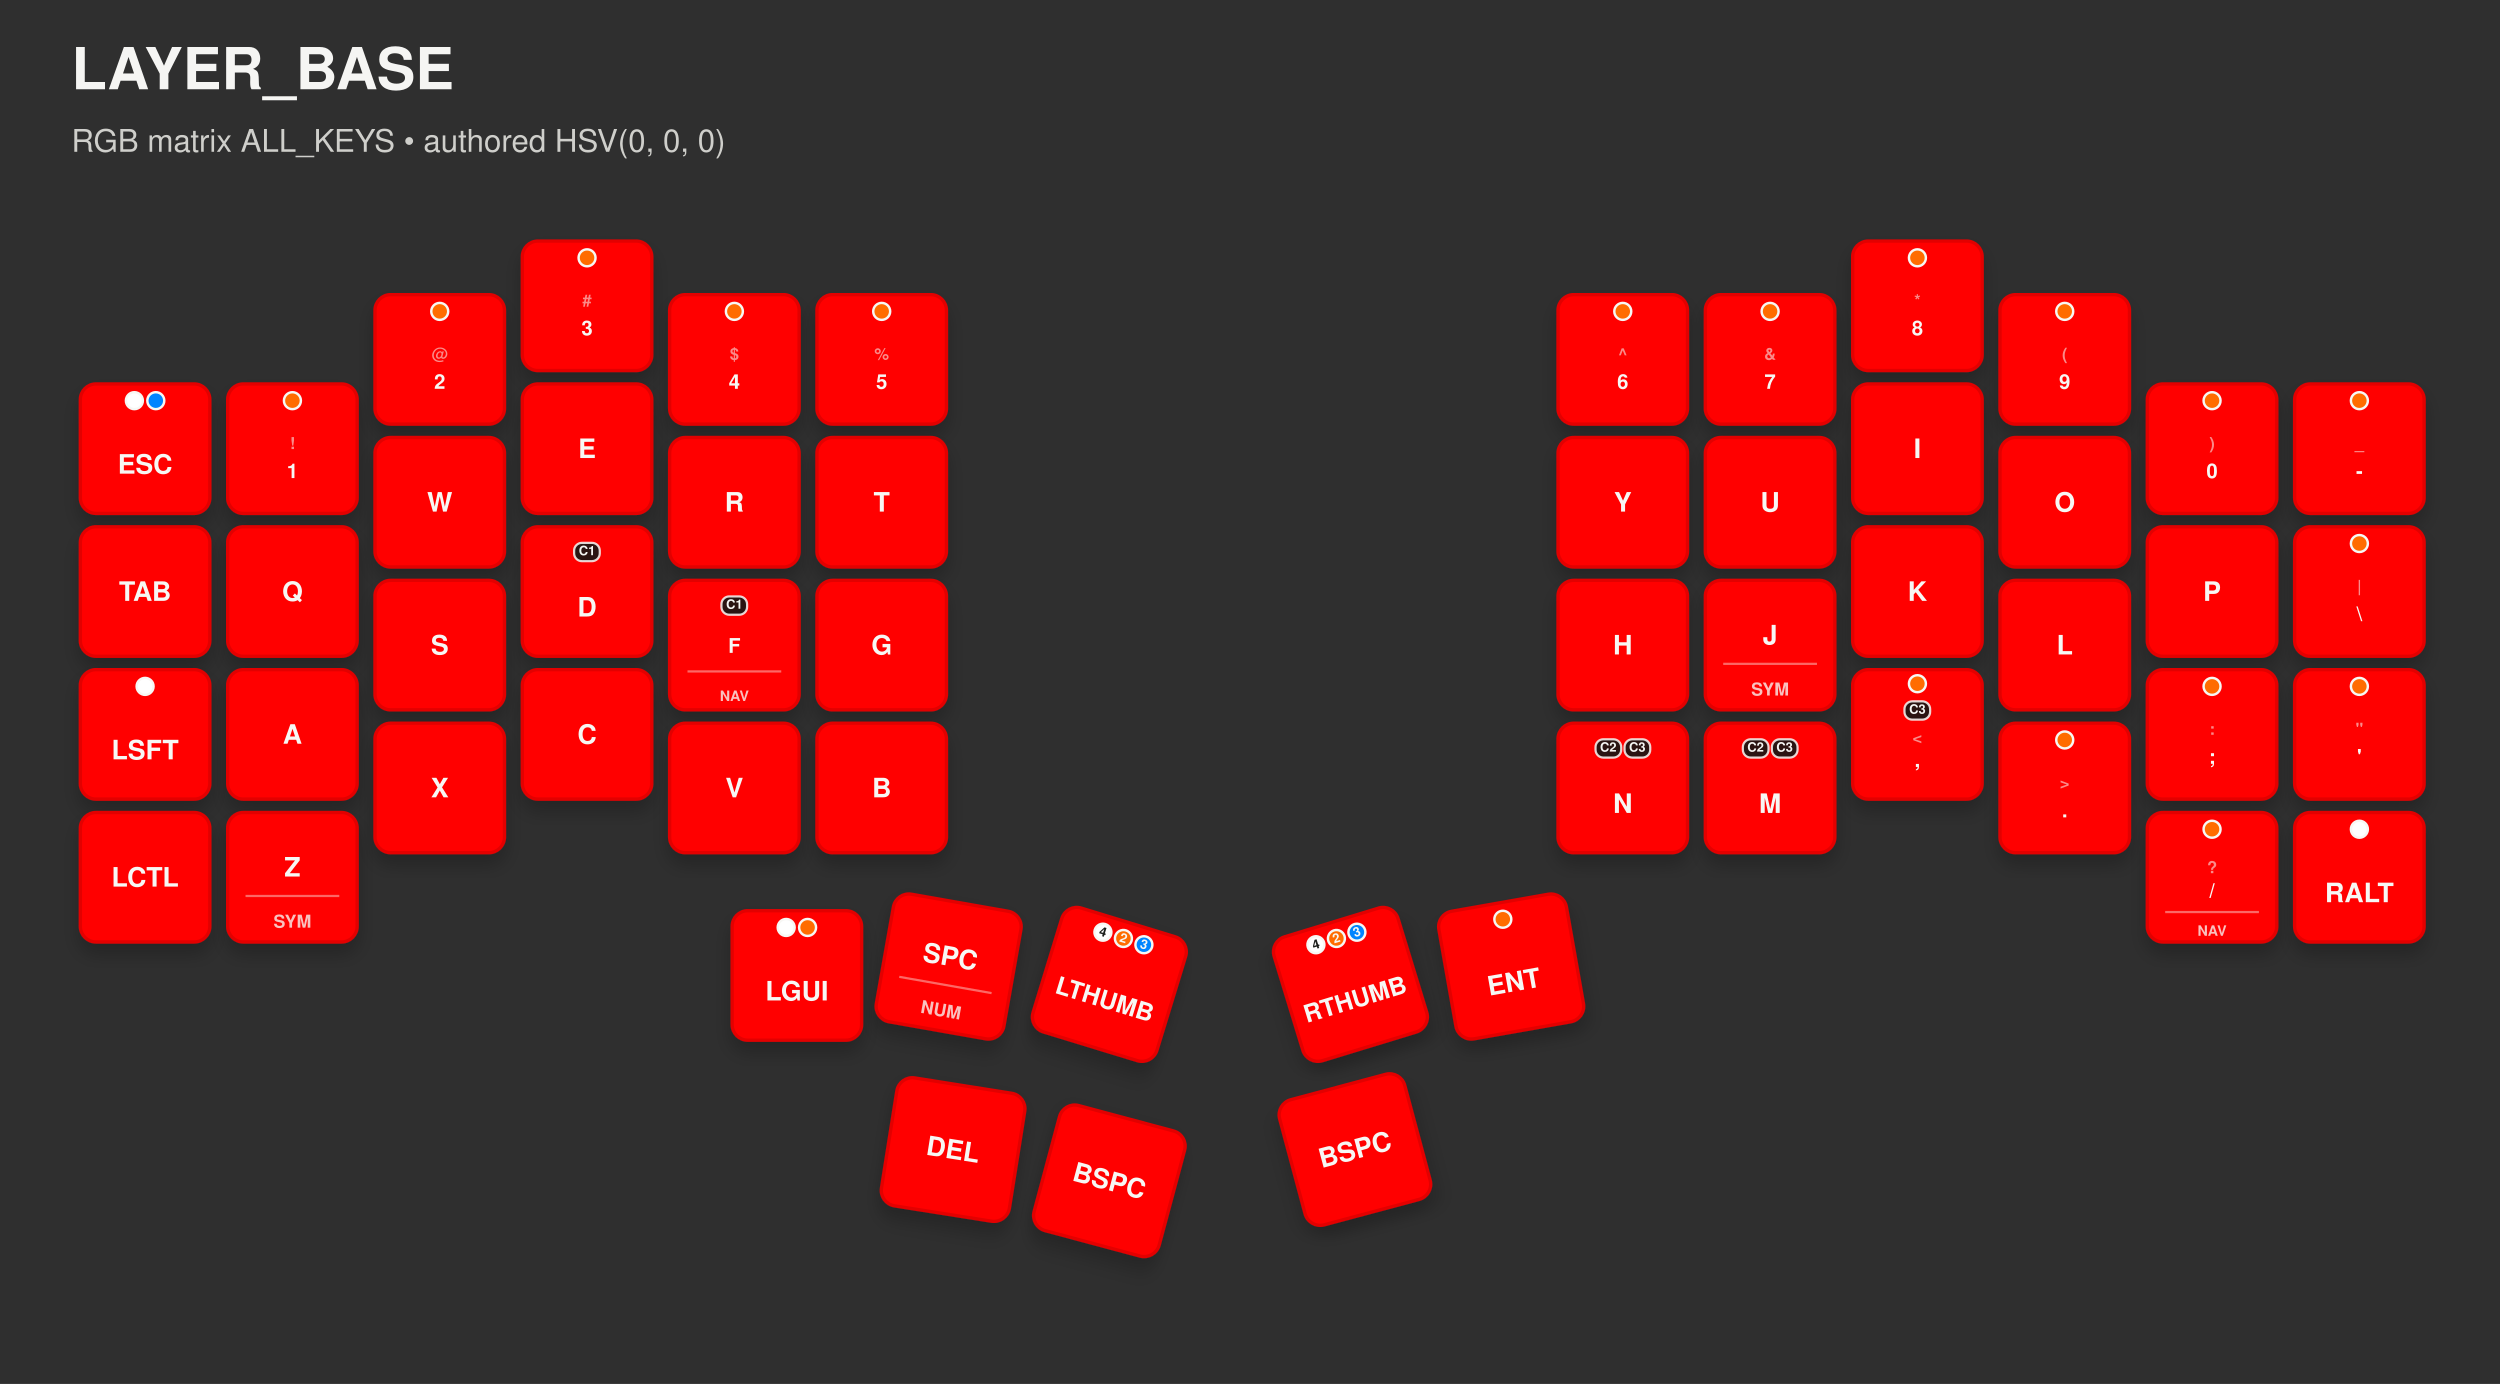
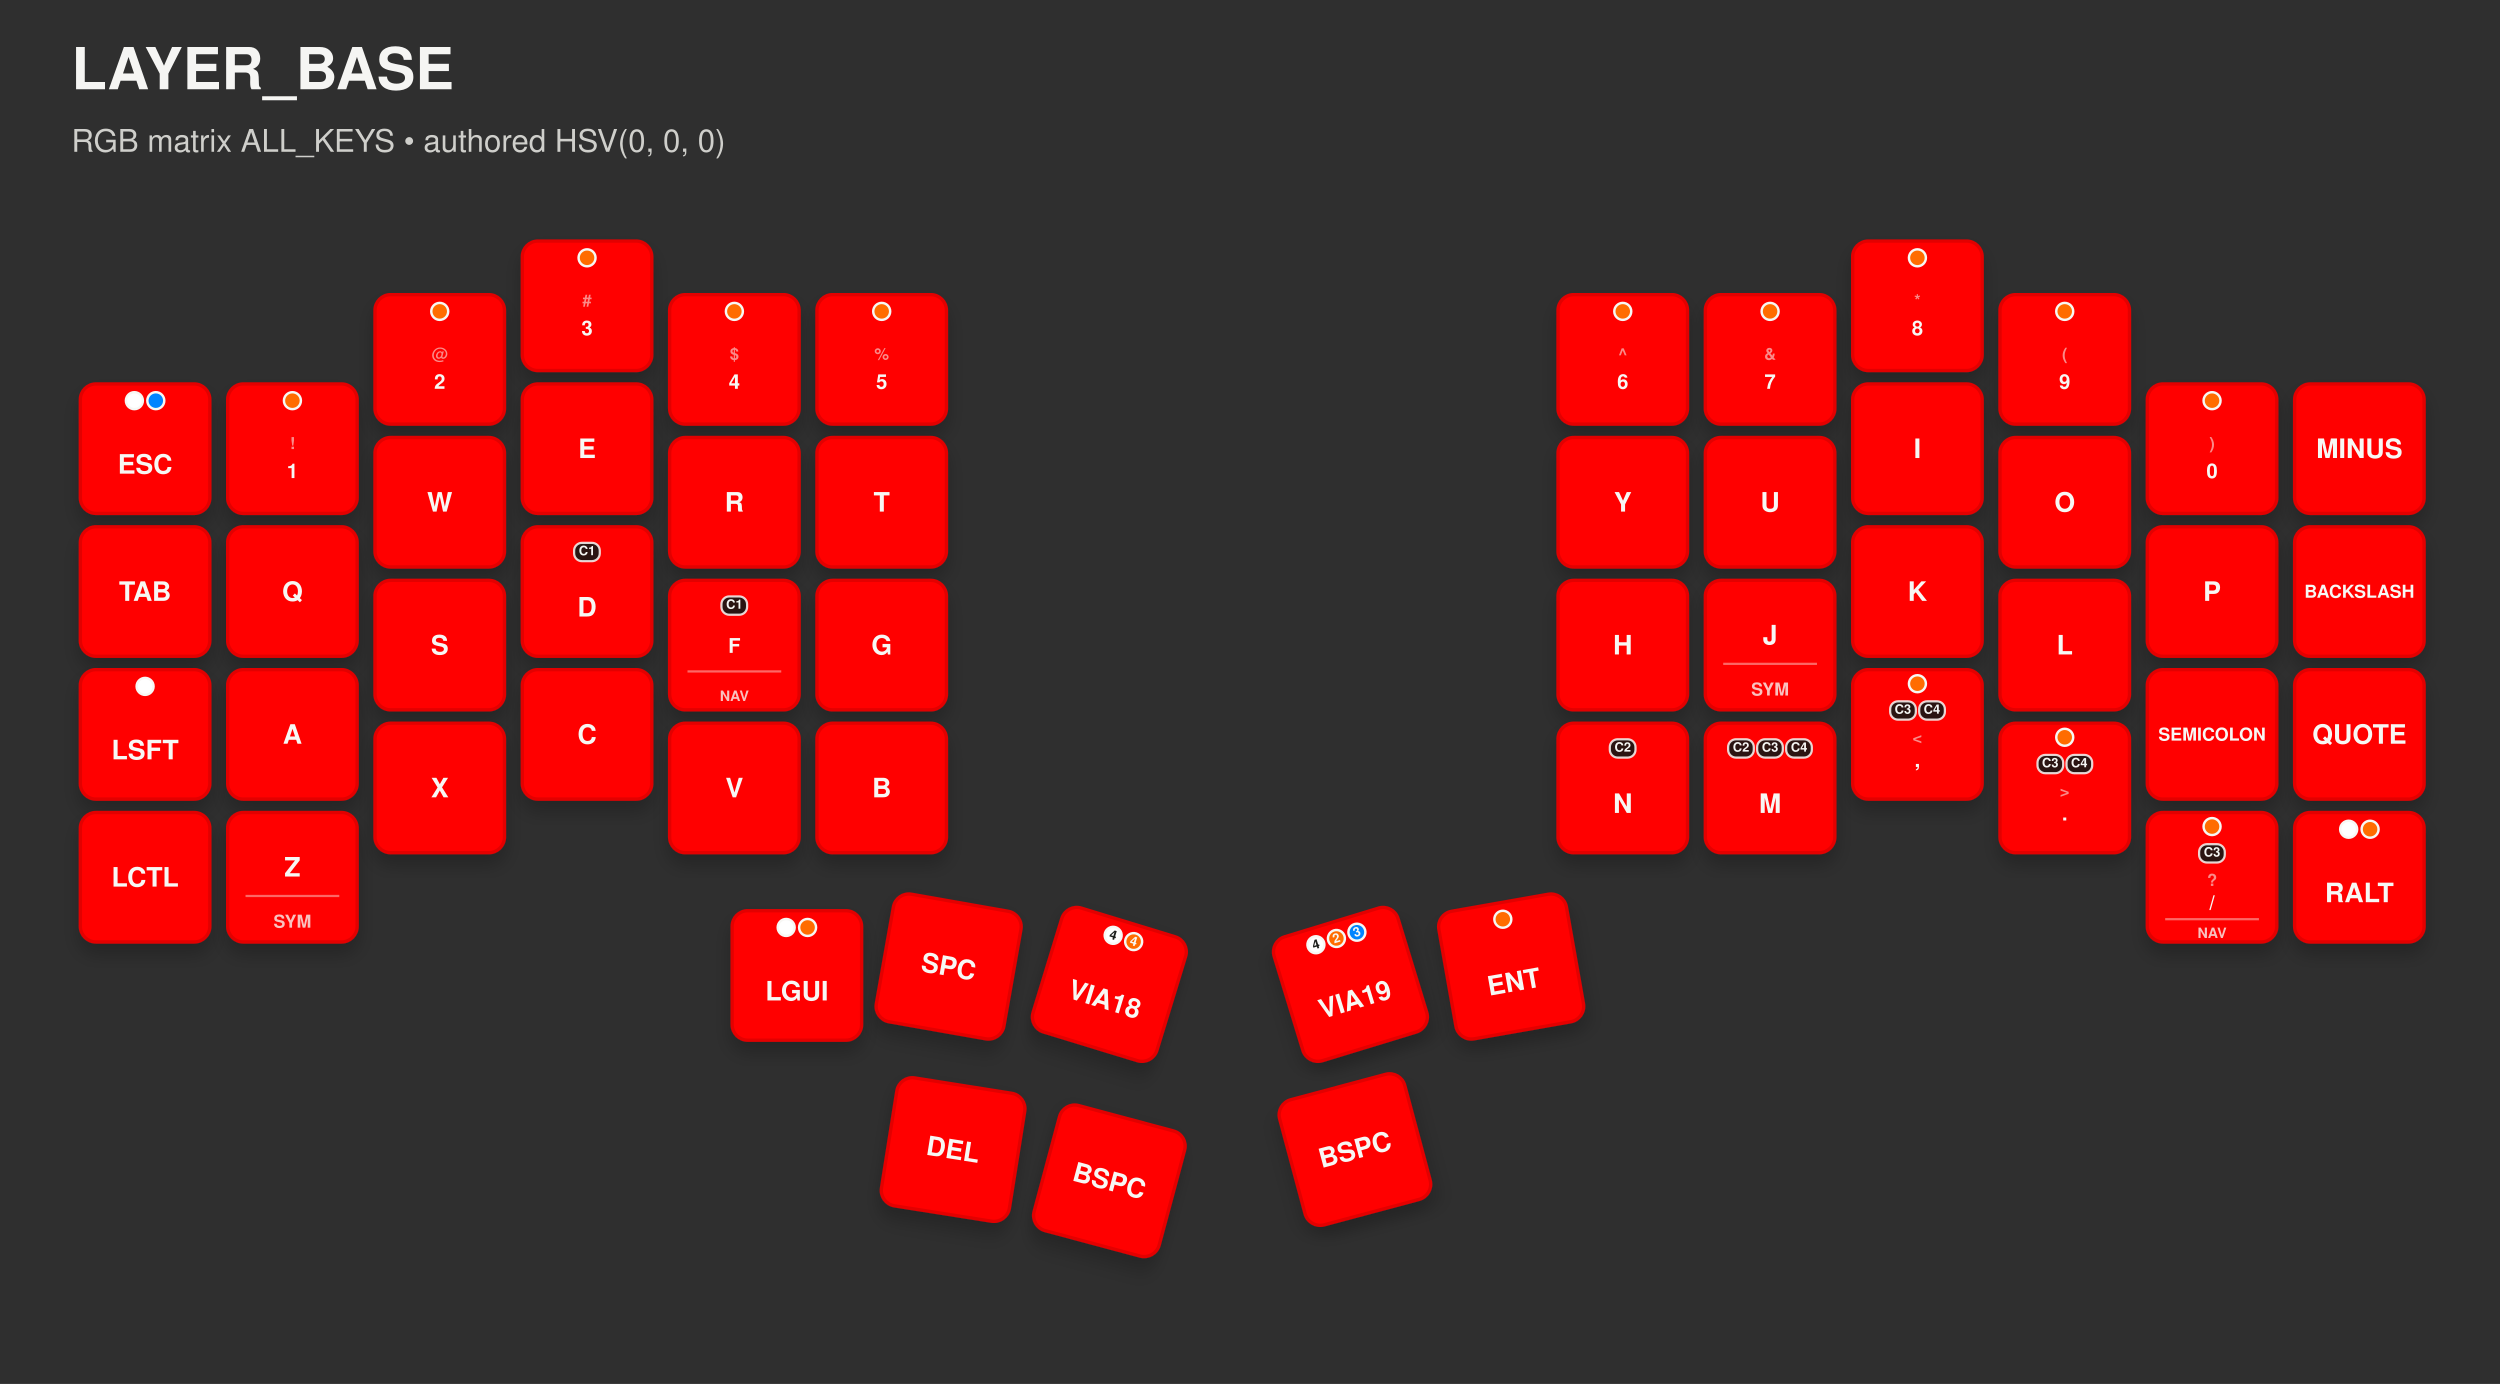
<svg xmlns="http://www.w3.org/2000/svg" width="1120" height="620" viewBox="0 0 1120 620" role="img" aria-labelledby="title desc">
  <defs>
    <filter id="shadow" x="-20%" y="-20%" width="140%" height="140%">
      <feDropShadow dx="0" dy="5" stdDeviation="4" flood-color="#000000" flood-opacity="0.22" />
    </filter>
  </defs>
  <rect width="1120" height="620" fill="#2f2f2f" />
  <text x="32" y="40" fill="#f5f5f3" font-size="26" font-family="Helvetica, Arial, sans-serif" font-weight="700">LAYER_BASE</text>
  <text x="32" y="68" fill="#cfcfcb" font-size="14" font-family="Helvetica, Arial, sans-serif">RGB matrix ALL_KEYS • authored HSV(0, 0, 0)</text>
  <g transform="rotate(0 65.0 201.0)">
    <rect x="36.0" y="172.0" width="58" height="58" rx="7" fill="#ff0000" stroke="#e30000" stroke-width="1.5" filter="url(#shadow)" />
    <text x="65.0" y="208.0" fill="#f7f7f4" fill-opacity="1.00" font-size="12.0" text-anchor="middle" dominant-baseline="middle" font-family="Helvetica, Arial, sans-serif" font-weight="600">ESC</text>
    <circle cx="60.2" cy="179.5" r="3.8" fill="#ffffff" stroke="#f7f7f4" stroke-width="1.1" />
    <circle cx="69.8" cy="179.5" r="3.8" fill="#0084ff" stroke="#f7f7f4" stroke-width="1.1" />
  </g>
  <g transform="rotate(0 131.0 201.0)">
    <rect x="102.0" y="172.0" width="58" height="58" rx="7" fill="#ff0000" stroke="#e30000" stroke-width="1.5" filter="url(#shadow)" />
    <text x="131.0" y="198.6" fill="#f7f7f4" fill-opacity="0.56" font-size="7.4" text-anchor="middle" dominant-baseline="middle" font-family="Helvetica, Arial, sans-serif" font-weight="650">!</text>
    <text x="131.0" y="211.0" fill="#f7f7f4" fill-opacity="1.00" font-size="9.1" text-anchor="middle" dominant-baseline="middle" font-family="Helvetica, Arial, sans-serif" font-weight="600">1</text>
    <circle cx="131.0" cy="179.5" r="3.8" fill="#ff6c00" stroke="#f7f7f4" stroke-width="1.1" />
  </g>
  <g transform="rotate(0 197.0 161.0)">
    <rect x="168.0" y="132.0" width="58" height="58" rx="7" fill="#ff0000" stroke="#e30000" stroke-width="1.5" filter="url(#shadow)" />
    <text x="197.0" y="158.6" fill="#f7f7f4" fill-opacity="0.56" font-size="7.4" text-anchor="middle" dominant-baseline="middle" font-family="Helvetica, Arial, sans-serif" font-weight="650">@</text>
    <text x="197.0" y="171.0" fill="#f7f7f4" fill-opacity="1.00" font-size="9.1" text-anchor="middle" dominant-baseline="middle" font-family="Helvetica, Arial, sans-serif" font-weight="600">2</text>
    <circle cx="197.0" cy="139.5" r="3.8" fill="#ff6c00" stroke="#f7f7f4" stroke-width="1.1" />
  </g>
  <g transform="rotate(0 263.0 137.0)">
    <rect x="234.0" y="108.0" width="58" height="58" rx="7" fill="#ff0000" stroke="#e30000" stroke-width="1.5" filter="url(#shadow)" />
    <text x="263.0" y="134.6" fill="#f7f7f4" fill-opacity="0.56" font-size="7.4" text-anchor="middle" dominant-baseline="middle" font-family="Helvetica, Arial, sans-serif" font-weight="650">#</text>
    <text x="263.0" y="147.0" fill="#f7f7f4" fill-opacity="1.00" font-size="9.1" text-anchor="middle" dominant-baseline="middle" font-family="Helvetica, Arial, sans-serif" font-weight="600">3</text>
    <circle cx="263.0" cy="115.5" r="3.8" fill="#ff6c00" stroke="#f7f7f4" stroke-width="1.1" />
  </g>
  <g transform="rotate(0 329.0 161.0)">
    <rect x="300.0" y="132.0" width="58" height="58" rx="7" fill="#ff0000" stroke="#e30000" stroke-width="1.5" filter="url(#shadow)" />
    <text x="329.0" y="158.6" fill="#f7f7f4" fill-opacity="0.56" font-size="7.4" text-anchor="middle" dominant-baseline="middle" font-family="Helvetica, Arial, sans-serif" font-weight="650">$</text>
    <text x="329.0" y="171.0" fill="#f7f7f4" fill-opacity="1.00" font-size="9.1" text-anchor="middle" dominant-baseline="middle" font-family="Helvetica, Arial, sans-serif" font-weight="600">4</text>
    <circle cx="329.0" cy="139.5" r="3.8" fill="#ff6c00" stroke="#f7f7f4" stroke-width="1.1" />
  </g>
  <g transform="rotate(0 395.0 161.0)">
    <rect x="366.0" y="132.0" width="58" height="58" rx="7" fill="#ff0000" stroke="#e30000" stroke-width="1.5" filter="url(#shadow)" />
    <text x="395.0" y="158.6" fill="#f7f7f4" fill-opacity="0.56" font-size="7.4" text-anchor="middle" dominant-baseline="middle" font-family="Helvetica, Arial, sans-serif" font-weight="650">%</text>
    <text x="395.0" y="171.0" fill="#f7f7f4" fill-opacity="1.00" font-size="9.1" text-anchor="middle" dominant-baseline="middle" font-family="Helvetica, Arial, sans-serif" font-weight="600">5</text>
    <circle cx="395.0" cy="139.5" r="3.8" fill="#ff6c00" stroke="#f7f7f4" stroke-width="1.1" />
  </g>
  <g transform="rotate(0 727.0 161.0)">
    <rect x="698.0" y="132.0" width="58" height="58" rx="7" fill="#ff0000" stroke="#e30000" stroke-width="1.5" filter="url(#shadow)" />
    <text x="727.0" y="158.6" fill="#f7f7f4" fill-opacity="0.56" font-size="7.4" text-anchor="middle" dominant-baseline="middle" font-family="Helvetica, Arial, sans-serif" font-weight="650">^</text>
    <text x="727.0" y="171.0" fill="#f7f7f4" fill-opacity="1.00" font-size="9.1" text-anchor="middle" dominant-baseline="middle" font-family="Helvetica, Arial, sans-serif" font-weight="600">6</text>
    <circle cx="727.0" cy="139.5" r="3.8" fill="#ff6c00" stroke="#f7f7f4" stroke-width="1.1" />
  </g>
  <g transform="rotate(0 793.0 161.0)">
    <rect x="764.0" y="132.0" width="58" height="58" rx="7" fill="#ff0000" stroke="#e30000" stroke-width="1.5" filter="url(#shadow)" />
    <text x="793.0" y="158.6" fill="#f7f7f4" fill-opacity="0.56" font-size="7.4" text-anchor="middle" dominant-baseline="middle" font-family="Helvetica, Arial, sans-serif" font-weight="650">&amp;</text>
    <text x="793.0" y="171.0" fill="#f7f7f4" fill-opacity="1.00" font-size="9.1" text-anchor="middle" dominant-baseline="middle" font-family="Helvetica, Arial, sans-serif" font-weight="600">7</text>
    <circle cx="793.0" cy="139.5" r="3.8" fill="#ff6c00" stroke="#f7f7f4" stroke-width="1.1" />
  </g>
  <g transform="rotate(0 859.0 137.0)">
    <rect x="830.0" y="108.0" width="58" height="58" rx="7" fill="#ff0000" stroke="#e30000" stroke-width="1.5" filter="url(#shadow)" />
    <text x="859.0" y="134.6" fill="#f7f7f4" fill-opacity="0.56" font-size="7.4" text-anchor="middle" dominant-baseline="middle" font-family="Helvetica, Arial, sans-serif" font-weight="650">*</text>
    <text x="859.0" y="147.0" fill="#f7f7f4" fill-opacity="1.00" font-size="9.1" text-anchor="middle" dominant-baseline="middle" font-family="Helvetica, Arial, sans-serif" font-weight="600">8</text>
    <circle cx="859.0" cy="115.5" r="3.8" fill="#ff6c00" stroke="#f7f7f4" stroke-width="1.1" />
  </g>
  <g transform="rotate(0 925.0 161.0)">
    <rect x="896.0" y="132.0" width="58" height="58" rx="7" fill="#ff0000" stroke="#e30000" stroke-width="1.5" filter="url(#shadow)" />
    <text x="925.0" y="158.6" fill="#f7f7f4" fill-opacity="0.56" font-size="7.4" text-anchor="middle" dominant-baseline="middle" font-family="Helvetica, Arial, sans-serif" font-weight="650">(</text>
    <text x="925.0" y="171.0" fill="#f7f7f4" fill-opacity="1.00" font-size="9.1" text-anchor="middle" dominant-baseline="middle" font-family="Helvetica, Arial, sans-serif" font-weight="600">9</text>
    <circle cx="925.0" cy="139.5" r="3.8" fill="#ff6c00" stroke="#f7f7f4" stroke-width="1.1" />
  </g>
  <g transform="rotate(0 991.0 201.0)">
    <rect x="962.0" y="172.0" width="58" height="58" rx="7" fill="#ff0000" stroke="#e30000" stroke-width="1.5" filter="url(#shadow)" />
    <text x="991.0" y="198.6" fill="#f7f7f4" fill-opacity="0.56" font-size="7.4" text-anchor="middle" dominant-baseline="middle" font-family="Helvetica, Arial, sans-serif" font-weight="650">)</text>
    <text x="991.0" y="211.0" fill="#f7f7f4" fill-opacity="1.00" font-size="9.1" text-anchor="middle" dominant-baseline="middle" font-family="Helvetica, Arial, sans-serif" font-weight="600">0</text>
    <circle cx="991.0" cy="179.5" r="3.8" fill="#ff6c00" stroke="#f7f7f4" stroke-width="1.1" />
  </g>
  <g transform="rotate(0 1057.0 201.0)">
    <rect x="1028.0" y="172.0" width="58" height="58" rx="7" fill="#ff0000" stroke="#e30000" stroke-width="1.5" filter="url(#shadow)" />
-     <text x="1057.0" y="198.6" fill="#f7f7f4" fill-opacity="0.56" font-size="7.4" text-anchor="middle" dominant-baseline="middle" font-family="Helvetica, Arial, sans-serif" font-weight="650">_</text>
-     <text x="1057.0" y="211.0" fill="#f7f7f4" fill-opacity="1.00" font-size="9.1" text-anchor="middle" dominant-baseline="middle" font-family="Helvetica, Arial, sans-serif" font-weight="600">-</text>
-     <circle cx="1057.0" cy="179.5" r="3.8" fill="#ff6c00" stroke="#f7f7f4" stroke-width="1.1" />
+     <text x="1057.0" y="201.0" fill="#f7f7f4" fill-opacity="1.00" font-size="12.0" text-anchor="middle" dominant-baseline="middle" font-family="Helvetica, Arial, sans-serif" font-weight="600">MINUS</text>
  </g>
  <g transform="rotate(0 65.0 265.0)">
    <rect x="36.0" y="236.0" width="58" height="58" rx="7" fill="#ff0000" stroke="#e30000" stroke-width="1.5" filter="url(#shadow)" />
    <text x="65.0" y="265.0" fill="#f7f7f4" fill-opacity="1.00" font-size="12.0" text-anchor="middle" dominant-baseline="middle" font-family="Helvetica, Arial, sans-serif" font-weight="600">TAB</text>
  </g>
  <g transform="rotate(0 131.0 265.0)">
    <rect x="102.0" y="236.0" width="58" height="58" rx="7" fill="#ff0000" stroke="#e30000" stroke-width="1.5" filter="url(#shadow)" />
    <text x="131.0" y="265.0" fill="#f7f7f4" fill-opacity="1.00" font-size="12.0" text-anchor="middle" dominant-baseline="middle" font-family="Helvetica, Arial, sans-serif" font-weight="600">Q</text>
  </g>
  <g transform="rotate(0 197.0 225.0)">
    <rect x="168.0" y="196.0" width="58" height="58" rx="7" fill="#ff0000" stroke="#e30000" stroke-width="1.5" filter="url(#shadow)" />
    <text x="197.0" y="225.0" fill="#f7f7f4" fill-opacity="1.00" font-size="12.0" text-anchor="middle" dominant-baseline="middle" font-family="Helvetica, Arial, sans-serif" font-weight="600">W</text>
  </g>
  <g transform="rotate(0 263.0 201.0)">
    <rect x="234.0" y="172.0" width="58" height="58" rx="7" fill="#ff0000" stroke="#e30000" stroke-width="1.5" filter="url(#shadow)" />
    <text x="263.0" y="201.0" fill="#f7f7f4" fill-opacity="1.00" font-size="12.0" text-anchor="middle" dominant-baseline="middle" font-family="Helvetica, Arial, sans-serif" font-weight="600">E</text>
  </g>
  <g transform="rotate(0 329.0 225.0)">
    <rect x="300.0" y="196.0" width="58" height="58" rx="7" fill="#ff0000" stroke="#e30000" stroke-width="1.5" filter="url(#shadow)" />
    <text x="329.0" y="225.0" fill="#f7f7f4" fill-opacity="1.00" font-size="12.0" text-anchor="middle" dominant-baseline="middle" font-family="Helvetica, Arial, sans-serif" font-weight="600">R</text>
  </g>
  <g transform="rotate(0 395.0 225.0)">
    <rect x="366.0" y="196.0" width="58" height="58" rx="7" fill="#ff0000" stroke="#e30000" stroke-width="1.5" filter="url(#shadow)" />
    <text x="395.0" y="225.0" fill="#f7f7f4" fill-opacity="1.00" font-size="12.0" text-anchor="middle" dominant-baseline="middle" font-family="Helvetica, Arial, sans-serif" font-weight="600">T</text>
  </g>
  <g transform="rotate(0 727.0 225.0)">
    <rect x="698.0" y="196.0" width="58" height="58" rx="7" fill="#ff0000" stroke="#e30000" stroke-width="1.5" filter="url(#shadow)" />
    <text x="727.0" y="225.0" fill="#f7f7f4" fill-opacity="1.00" font-size="12.0" text-anchor="middle" dominant-baseline="middle" font-family="Helvetica, Arial, sans-serif" font-weight="600">Y</text>
  </g>
  <g transform="rotate(0 793.0 225.0)">
    <rect x="764.0" y="196.0" width="58" height="58" rx="7" fill="#ff0000" stroke="#e30000" stroke-width="1.5" filter="url(#shadow)" />
    <text x="793.0" y="225.0" fill="#f7f7f4" fill-opacity="1.00" font-size="12.0" text-anchor="middle" dominant-baseline="middle" font-family="Helvetica, Arial, sans-serif" font-weight="600">U</text>
  </g>
  <g transform="rotate(0 859.0 201.0)">
    <rect x="830.0" y="172.0" width="58" height="58" rx="7" fill="#ff0000" stroke="#e30000" stroke-width="1.5" filter="url(#shadow)" />
    <text x="859.0" y="201.0" fill="#f7f7f4" fill-opacity="1.00" font-size="12.0" text-anchor="middle" dominant-baseline="middle" font-family="Helvetica, Arial, sans-serif" font-weight="600">I</text>
  </g>
  <g transform="rotate(0 925.0 225.0)">
    <rect x="896.0" y="196.0" width="58" height="58" rx="7" fill="#ff0000" stroke="#e30000" stroke-width="1.5" filter="url(#shadow)" />
    <text x="925.0" y="225.0" fill="#f7f7f4" fill-opacity="1.00" font-size="12.0" text-anchor="middle" dominant-baseline="middle" font-family="Helvetica, Arial, sans-serif" font-weight="600">O</text>
  </g>
  <g transform="rotate(0 991.0 265.0)">
    <rect x="962.0" y="236.0" width="58" height="58" rx="7" fill="#ff0000" stroke="#e30000" stroke-width="1.5" filter="url(#shadow)" />
    <text x="991.0" y="265.0" fill="#f7f7f4" fill-opacity="1.00" font-size="12.0" text-anchor="middle" dominant-baseline="middle" font-family="Helvetica, Arial, sans-serif" font-weight="600">P</text>
  </g>
  <g transform="rotate(0 1057.0 265.0)">
    <rect x="1028.0" y="236.0" width="58" height="58" rx="7" fill="#ff0000" stroke="#e30000" stroke-width="1.5" filter="url(#shadow)" />
-     <text x="1057.0" y="262.6" fill="#f7f7f4" fill-opacity="0.56" font-size="7.4" text-anchor="middle" dominant-baseline="middle" font-family="Helvetica, Arial, sans-serif" font-weight="650">|</text>
-     <text x="1057.0" y="275.0" fill="#f7f7f4" fill-opacity="1.00" font-size="9.1" text-anchor="middle" dominant-baseline="middle" font-family="Helvetica, Arial, sans-serif" font-weight="600">\</text>
-     <circle cx="1057.0" cy="243.5" r="3.8" fill="#ff6c00" stroke="#f7f7f4" stroke-width="1.1" />
+     <text x="1057.0" y="265.0" fill="#f7f7f4" fill-opacity="1.00" font-size="8.0" text-anchor="middle" dominant-baseline="middle" font-family="Helvetica, Arial, sans-serif" font-weight="600">BACKSLASH</text>
  </g>
  <g transform="rotate(0 65.0 329.0)">
    <rect x="36.0" y="300.0" width="58" height="58" rx="7" fill="#ff0000" stroke="#e30000" stroke-width="1.5" filter="url(#shadow)" />
    <text x="65.0" y="336.0" fill="#f7f7f4" fill-opacity="1.00" font-size="12.0" text-anchor="middle" dominant-baseline="middle" font-family="Helvetica, Arial, sans-serif" font-weight="600">LSFT</text>
    <circle cx="65.0" cy="307.5" r="3.8" fill="#ffffff" stroke="#f7f7f4" stroke-width="1.1" />
  </g>
  <g transform="rotate(0 131.0 329.0)">
    <rect x="102.0" y="300.0" width="58" height="58" rx="7" fill="#ff0000" stroke="#e30000" stroke-width="1.5" filter="url(#shadow)" />
    <text x="131.0" y="329.0" fill="#f7f7f4" fill-opacity="1.00" font-size="12.0" text-anchor="middle" dominant-baseline="middle" font-family="Helvetica, Arial, sans-serif" font-weight="600">A</text>
  </g>
  <g transform="rotate(0 197.0 289.0)">
    <rect x="168.0" y="260.0" width="58" height="58" rx="7" fill="#ff0000" stroke="#e30000" stroke-width="1.5" filter="url(#shadow)" />
    <text x="197.0" y="289.0" fill="#f7f7f4" fill-opacity="1.00" font-size="12.0" text-anchor="middle" dominant-baseline="middle" font-family="Helvetica, Arial, sans-serif" font-weight="600">S</text>
  </g>
  <g transform="rotate(0 263.0 265.0)">
    <rect x="234.0" y="236.0" width="58" height="58" rx="7" fill="#ff0000" stroke="#e30000" stroke-width="1.5" filter="url(#shadow)" />
    <text x="263.0" y="272.0" fill="#f7f7f4" fill-opacity="1.00" font-size="12.0" text-anchor="middle" dominant-baseline="middle" font-family="Helvetica, Arial, sans-serif" font-weight="600">D</text>
    <rect x="257.2" y="243.2" width="11.5" height="8.2" rx="3.5" fill="#141714" fill-opacity="0.9" stroke="#f5f5f3" stroke-opacity="0.86" stroke-width="1" />
    <text x="263.0" y="247.4" fill="#f5f5f3" font-size="5.8" text-anchor="middle" dominant-baseline="central" font-family="Helvetica, Arial, sans-serif" font-weight="700">C1</text>
  </g>
  <g transform="rotate(0 329.0 289.0)">
    <rect x="300.0" y="260.0" width="58" height="58" rx="7" fill="#ff0000" stroke="#e30000" stroke-width="1.5" filter="url(#shadow)" />
    <line x1="308.0" y1="300.8" x2="350.0" y2="300.8" stroke="#f7f7f4" stroke-opacity="0.42" stroke-width="1" />
    <text x="329.0" y="289.3" fill="#f7f7f4" fill-opacity="1.00" font-size="9.1" text-anchor="middle" dominant-baseline="middle" font-family="Helvetica, Arial, sans-serif" font-weight="600">F</text>
    <text x="329.0" y="311.8" fill="#f7f7f4" fill-opacity="0.78" font-size="6.4" text-anchor="middle" dominant-baseline="middle" font-family="Helvetica, Arial, sans-serif" font-weight="700">NAV</text>
    <rect x="323.2" y="267.2" width="11.5" height="8.2" rx="3.5" fill="#141714" fill-opacity="0.9" stroke="#f5f5f3" stroke-opacity="0.86" stroke-width="1" />
    <text x="329.0" y="271.4" fill="#f5f5f3" font-size="5.8" text-anchor="middle" dominant-baseline="central" font-family="Helvetica, Arial, sans-serif" font-weight="700">C1</text>
  </g>
  <g transform="rotate(0 395.0 289.0)">
    <rect x="366.0" y="260.0" width="58" height="58" rx="7" fill="#ff0000" stroke="#e30000" stroke-width="1.5" filter="url(#shadow)" />
    <text x="395.0" y="289.0" fill="#f7f7f4" fill-opacity="1.00" font-size="12.0" text-anchor="middle" dominant-baseline="middle" font-family="Helvetica, Arial, sans-serif" font-weight="600">G</text>
  </g>
  <g transform="rotate(0 727.0 289.0)">
    <rect x="698.0" y="260.0" width="58" height="58" rx="7" fill="#ff0000" stroke="#e30000" stroke-width="1.5" filter="url(#shadow)" />
    <text x="727.0" y="289.0" fill="#f7f7f4" fill-opacity="1.00" font-size="12.0" text-anchor="middle" dominant-baseline="middle" font-family="Helvetica, Arial, sans-serif" font-weight="600">H</text>
  </g>
  <g transform="rotate(0 793.0 289.0)">
    <rect x="764.0" y="260.0" width="58" height="58" rx="7" fill="#ff0000" stroke="#e30000" stroke-width="1.5" filter="url(#shadow)" />
    <line x1="772.0" y1="297.4" x2="814.0" y2="297.4" stroke="#f7f7f4" stroke-opacity="0.42" stroke-width="1" />
    <text x="793.0" y="284.5" fill="#f7f7f4" fill-opacity="1.00" font-size="12.0" text-anchor="middle" dominant-baseline="middle" font-family="Helvetica, Arial, sans-serif" font-weight="600">J</text>
    <text x="793.0" y="308.8" fill="#f7f7f4" fill-opacity="0.78" font-size="8.0" text-anchor="middle" dominant-baseline="middle" font-family="Helvetica, Arial, sans-serif" font-weight="700">SYM</text>
  </g>
  <g transform="rotate(0 859.0 265.0)">
    <rect x="830.0" y="236.0" width="58" height="58" rx="7" fill="#ff0000" stroke="#e30000" stroke-width="1.5" filter="url(#shadow)" />
    <text x="859.0" y="265.0" fill="#f7f7f4" fill-opacity="1.00" font-size="12.0" text-anchor="middle" dominant-baseline="middle" font-family="Helvetica, Arial, sans-serif" font-weight="600">K</text>
  </g>
  <g transform="rotate(0 925.0 289.0)">
    <rect x="896.0" y="260.0" width="58" height="58" rx="7" fill="#ff0000" stroke="#e30000" stroke-width="1.5" filter="url(#shadow)" />
    <text x="925.0" y="289.0" fill="#f7f7f4" fill-opacity="1.00" font-size="12.0" text-anchor="middle" dominant-baseline="middle" font-family="Helvetica, Arial, sans-serif" font-weight="600">L</text>
  </g>
  <g transform="rotate(0 991.0 329.0)">
    <rect x="962.0" y="300.0" width="58" height="58" rx="7" fill="#ff0000" stroke="#e30000" stroke-width="1.5" filter="url(#shadow)" />
-     <text x="991.0" y="326.6" fill="#f7f7f4" fill-opacity="0.56" font-size="7.4" text-anchor="middle" dominant-baseline="middle" font-family="Helvetica, Arial, sans-serif" font-weight="650">:</text>
-     <text x="991.0" y="339.0" fill="#f7f7f4" fill-opacity="1.00" font-size="9.1" text-anchor="middle" dominant-baseline="middle" font-family="Helvetica, Arial, sans-serif" font-weight="600">;</text>
-     <circle cx="991.0" cy="307.5" r="3.8" fill="#ff6c00" stroke="#f7f7f4" stroke-width="1.1" />
+     <text x="991.0" y="329.0" fill="#f7f7f4" fill-opacity="1.00" font-size="8.0" text-anchor="middle" dominant-baseline="middle" font-family="Helvetica, Arial, sans-serif" font-weight="600">SEMICOLON</text>
  </g>
  <g transform="rotate(0 1057.0 329.0)">
    <rect x="1028.0" y="300.0" width="58" height="58" rx="7" fill="#ff0000" stroke="#e30000" stroke-width="1.5" filter="url(#shadow)" />
-     <text x="1057.0" y="326.6" fill="#f7f7f4" fill-opacity="0.56" font-size="7.4" text-anchor="middle" dominant-baseline="middle" font-family="Helvetica, Arial, sans-serif" font-weight="650">"</text>
-     <text x="1057.0" y="339.0" fill="#f7f7f4" fill-opacity="1.00" font-size="9.1" text-anchor="middle" dominant-baseline="middle" font-family="Helvetica, Arial, sans-serif" font-weight="600">'</text>
-     <circle cx="1057.0" cy="307.5" r="3.8" fill="#ff6c00" stroke="#f7f7f4" stroke-width="1.1" />
+     <text x="1057.0" y="329.0" fill="#f7f7f4" fill-opacity="1.00" font-size="12.0" text-anchor="middle" dominant-baseline="middle" font-family="Helvetica, Arial, sans-serif" font-weight="600">QUOTE</text>
  </g>
  <g transform="rotate(0 65.0 393.0)">
    <rect x="36.0" y="364.0" width="58" height="58" rx="7" fill="#ff0000" stroke="#e30000" stroke-width="1.5" filter="url(#shadow)" />
    <text x="65.0" y="393.0" fill="#f7f7f4" fill-opacity="1.00" font-size="12.0" text-anchor="middle" dominant-baseline="middle" font-family="Helvetica, Arial, sans-serif" font-weight="600">LCTL</text>
  </g>
  <g transform="rotate(0 131.0 393.0)">
    <rect x="102.0" y="364.0" width="58" height="58" rx="7" fill="#ff0000" stroke="#e30000" stroke-width="1.5" filter="url(#shadow)" />
    <line x1="110.0" y1="401.4" x2="152.0" y2="401.4" stroke="#f7f7f4" stroke-opacity="0.42" stroke-width="1" />
    <text x="131.0" y="388.5" fill="#f7f7f4" fill-opacity="1.00" font-size="12.0" text-anchor="middle" dominant-baseline="middle" font-family="Helvetica, Arial, sans-serif" font-weight="600">Z</text>
    <text x="131.0" y="412.8" fill="#f7f7f4" fill-opacity="0.78" font-size="8.0" text-anchor="middle" dominant-baseline="middle" font-family="Helvetica, Arial, sans-serif" font-weight="700">SYM</text>
  </g>
  <g transform="rotate(0 197.0 353.0)">
    <rect x="168.0" y="324.0" width="58" height="58" rx="7" fill="#ff0000" stroke="#e30000" stroke-width="1.5" filter="url(#shadow)" />
    <text x="197.0" y="353.0" fill="#f7f7f4" fill-opacity="1.00" font-size="12.0" text-anchor="middle" dominant-baseline="middle" font-family="Helvetica, Arial, sans-serif" font-weight="600">X</text>
  </g>
  <g transform="rotate(0 263.0 329.0)">
    <rect x="234.0" y="300.0" width="58" height="58" rx="7" fill="#ff0000" stroke="#e30000" stroke-width="1.5" filter="url(#shadow)" />
    <text x="263.0" y="329.0" fill="#f7f7f4" fill-opacity="1.00" font-size="12.0" text-anchor="middle" dominant-baseline="middle" font-family="Helvetica, Arial, sans-serif" font-weight="600">C</text>
  </g>
  <g transform="rotate(0 329.0 353.0)">
    <rect x="300.0" y="324.0" width="58" height="58" rx="7" fill="#ff0000" stroke="#e30000" stroke-width="1.5" filter="url(#shadow)" />
    <text x="329.0" y="353.0" fill="#f7f7f4" fill-opacity="1.00" font-size="12.0" text-anchor="middle" dominant-baseline="middle" font-family="Helvetica, Arial, sans-serif" font-weight="600">V</text>
  </g>
  <g transform="rotate(0 395.0 353.0)">
    <rect x="366.0" y="324.0" width="58" height="58" rx="7" fill="#ff0000" stroke="#e30000" stroke-width="1.5" filter="url(#shadow)" />
    <text x="395.0" y="353.0" fill="#f7f7f4" fill-opacity="1.00" font-size="12.0" text-anchor="middle" dominant-baseline="middle" font-family="Helvetica, Arial, sans-serif" font-weight="600">B</text>
  </g>
  <g transform="rotate(0 727.0 353.0)">
    <rect x="698.0" y="324.0" width="58" height="58" rx="7" fill="#ff0000" stroke="#e30000" stroke-width="1.5" filter="url(#shadow)" />
    <text x="727.0" y="360.0" fill="#f7f7f4" fill-opacity="1.00" font-size="12.0" text-anchor="middle" dominant-baseline="middle" font-family="Helvetica, Arial, sans-serif" font-weight="600">N</text>
-     <rect x="714.8" y="331.2" width="11.5" height="8.2" rx="3.5" fill="#141714" fill-opacity="0.9" stroke="#f5f5f3" stroke-opacity="0.86" stroke-width="1" />
-     <text x="720.5" y="335.4" fill="#f5f5f3" font-size="5.8" text-anchor="middle" dominant-baseline="central" font-family="Helvetica, Arial, sans-serif" font-weight="700">C2</text>
-     <rect x="727.8" y="331.2" width="11.5" height="8.2" rx="3.5" fill="#141714" fill-opacity="0.9" stroke="#f5f5f3" stroke-opacity="0.86" stroke-width="1" />
-     <text x="733.5" y="335.4" fill="#f5f5f3" font-size="5.8" text-anchor="middle" dominant-baseline="central" font-family="Helvetica, Arial, sans-serif" font-weight="700">C3</text>
+     <rect x="721.2" y="331.2" width="11.5" height="8.2" rx="3.5" fill="#141714" fill-opacity="0.9" stroke="#f5f5f3" stroke-opacity="0.86" stroke-width="1" />
+     <text x="727.0" y="335.4" fill="#f5f5f3" font-size="5.8" text-anchor="middle" dominant-baseline="central" font-family="Helvetica, Arial, sans-serif" font-weight="700">C2</text>
  </g>
  <g transform="rotate(0 793.0 353.0)">
    <rect x="764.0" y="324.0" width="58" height="58" rx="7" fill="#ff0000" stroke="#e30000" stroke-width="1.5" filter="url(#shadow)" />
    <text x="793.0" y="360.0" fill="#f7f7f4" fill-opacity="1.00" font-size="12.0" text-anchor="middle" dominant-baseline="middle" font-family="Helvetica, Arial, sans-serif" font-weight="600">M</text>
-     <rect x="780.8" y="331.2" width="11.5" height="8.2" rx="3.5" fill="#141714" fill-opacity="0.9" stroke="#f5f5f3" stroke-opacity="0.86" stroke-width="1" />
-     <text x="786.5" y="335.4" fill="#f5f5f3" font-size="5.8" text-anchor="middle" dominant-baseline="central" font-family="Helvetica, Arial, sans-serif" font-weight="700">C2</text>
-     <rect x="793.8" y="331.2" width="11.5" height="8.2" rx="3.5" fill="#141714" fill-opacity="0.9" stroke="#f5f5f3" stroke-opacity="0.86" stroke-width="1" />
-     <text x="799.5" y="335.4" fill="#f5f5f3" font-size="5.8" text-anchor="middle" dominant-baseline="central" font-family="Helvetica, Arial, sans-serif" font-weight="700">C3</text>
+     <rect x="774.2" y="331.2" width="11.5" height="8.2" rx="3.5" fill="#141714" fill-opacity="0.9" stroke="#f5f5f3" stroke-opacity="0.86" stroke-width="1" />
+     <text x="780.0" y="335.4" fill="#f5f5f3" font-size="5.8" text-anchor="middle" dominant-baseline="central" font-family="Helvetica, Arial, sans-serif" font-weight="700">C2</text>
+     <rect x="787.2" y="331.2" width="11.5" height="8.2" rx="3.5" fill="#141714" fill-opacity="0.9" stroke="#f5f5f3" stroke-opacity="0.86" stroke-width="1" />
+     <text x="793.0" y="335.4" fill="#f5f5f3" font-size="5.8" text-anchor="middle" dominant-baseline="central" font-family="Helvetica, Arial, sans-serif" font-weight="700">C3</text>
+     <rect x="800.2" y="331.2" width="11.5" height="8.2" rx="3.5" fill="#141714" fill-opacity="0.9" stroke="#f5f5f3" stroke-opacity="0.86" stroke-width="1" />
+     <text x="806.0" y="335.4" fill="#f5f5f3" font-size="5.8" text-anchor="middle" dominant-baseline="central" font-family="Helvetica, Arial, sans-serif" font-weight="700">C4</text>
  </g>
  <g transform="rotate(0 859.0 329.0)">
    <rect x="830.0" y="300.0" width="58" height="58" rx="7" fill="#ff0000" stroke="#e30000" stroke-width="1.5" filter="url(#shadow)" />
    <text x="859.0" y="330.3" fill="#f7f7f4" fill-opacity="0.56" font-size="7.4" text-anchor="middle" dominant-baseline="middle" font-family="Helvetica, Arial, sans-serif" font-weight="650">&lt;</text>
    <text x="859.0" y="340.4" fill="#f7f7f4" fill-opacity="1.00" font-size="9.1" text-anchor="middle" dominant-baseline="middle" font-family="Helvetica, Arial, sans-serif" font-weight="600">,</text>
    <circle cx="859.0" cy="306.3" r="3.8" fill="#ff6c00" stroke="#f7f7f4" stroke-width="1.1" />
-     <rect x="853.2" y="314.2" width="11.5" height="8.2" rx="3.5" fill="#141714" fill-opacity="0.9" stroke="#f5f5f3" stroke-opacity="0.86" stroke-width="1" />
-     <text x="859.0" y="318.4" fill="#f5f5f3" font-size="5.8" text-anchor="middle" dominant-baseline="central" font-family="Helvetica, Arial, sans-serif" font-weight="700">C3</text>
+     <rect x="846.8" y="314.2" width="11.5" height="8.2" rx="3.5" fill="#141714" fill-opacity="0.9" stroke="#f5f5f3" stroke-opacity="0.86" stroke-width="1" />
+     <text x="852.5" y="318.4" fill="#f5f5f3" font-size="5.8" text-anchor="middle" dominant-baseline="central" font-family="Helvetica, Arial, sans-serif" font-weight="700">C3</text>
+     <rect x="859.8" y="314.2" width="11.5" height="8.2" rx="3.5" fill="#141714" fill-opacity="0.9" stroke="#f5f5f3" stroke-opacity="0.86" stroke-width="1" />
+     <text x="865.5" y="318.4" fill="#f5f5f3" font-size="5.8" text-anchor="middle" dominant-baseline="central" font-family="Helvetica, Arial, sans-serif" font-weight="700">C4</text>
  </g>
  <g transform="rotate(0 925.0 353.0)">
    <rect x="896.0" y="324.0" width="58" height="58" rx="7" fill="#ff0000" stroke="#e30000" stroke-width="1.5" filter="url(#shadow)" />
-     <text x="925.0" y="350.6" fill="#f7f7f4" fill-opacity="0.56" font-size="7.4" text-anchor="middle" dominant-baseline="middle" font-family="Helvetica, Arial, sans-serif" font-weight="650">&gt;</text>
-     <text x="925.0" y="363.0" fill="#f7f7f4" fill-opacity="1.00" font-size="9.1" text-anchor="middle" dominant-baseline="middle" font-family="Helvetica, Arial, sans-serif" font-weight="600">.</text>
-     <circle cx="925.0" cy="331.5" r="3.8" fill="#ff6c00" stroke="#f7f7f4" stroke-width="1.1" />
+     <text x="925.0" y="354.3" fill="#f7f7f4" fill-opacity="0.56" font-size="7.4" text-anchor="middle" dominant-baseline="middle" font-family="Helvetica, Arial, sans-serif" font-weight="650">&gt;</text>
+     <text x="925.0" y="364.4" fill="#f7f7f4" fill-opacity="1.00" font-size="9.1" text-anchor="middle" dominant-baseline="middle" font-family="Helvetica, Arial, sans-serif" font-weight="600">.</text>
+     <circle cx="925.0" cy="330.3" r="3.8" fill="#ff6c00" stroke="#f7f7f4" stroke-width="1.1" />
+     <rect x="912.8" y="338.2" width="11.5" height="8.2" rx="3.5" fill="#141714" fill-opacity="0.9" stroke="#f5f5f3" stroke-opacity="0.86" stroke-width="1" />
+     <text x="918.5" y="342.4" fill="#f5f5f3" font-size="5.8" text-anchor="middle" dominant-baseline="central" font-family="Helvetica, Arial, sans-serif" font-weight="700">C3</text>
+     <rect x="925.8" y="338.2" width="11.5" height="8.2" rx="3.5" fill="#141714" fill-opacity="0.9" stroke="#f5f5f3" stroke-opacity="0.86" stroke-width="1" />
+     <text x="931.5" y="342.4" fill="#f5f5f3" font-size="5.8" text-anchor="middle" dominant-baseline="central" font-family="Helvetica, Arial, sans-serif" font-weight="700">C4</text>
  </g>
  <g transform="rotate(0 991.0 393.0)">
    <rect x="962.0" y="364.0" width="58" height="58" rx="7" fill="#ff0000" stroke="#e30000" stroke-width="1.5" filter="url(#shadow)" />
-     <line x1="970.0" y1="408.6" x2="1012.0" y2="408.6" stroke="#f7f7f4" stroke-opacity="0.42" stroke-width="1" />
-     <text x="991.0" y="388.6" fill="#f7f7f4" fill-opacity="0.56" font-size="7.4" text-anchor="middle" dominant-baseline="middle" font-family="Helvetica, Arial, sans-serif" font-weight="650">?</text>
-     <text x="991.0" y="399.0" fill="#f7f7f4" fill-opacity="1.00" font-size="9.1" text-anchor="middle" dominant-baseline="middle" font-family="Helvetica, Arial, sans-serif" font-weight="600">/</text>
-     <text x="991.0" y="417.0" fill="#f7f7f4" fill-opacity="0.78" font-size="6.4" text-anchor="middle" dominant-baseline="middle" font-family="Helvetica, Arial, sans-serif" font-weight="700">NAV</text>
-     <circle cx="991.0" cy="371.5" r="3.8" fill="#ff6c00" stroke="#f7f7f4" stroke-width="1.1" />
+     <line x1="970.0" y1="411.8" x2="1012.0" y2="411.8" stroke="#f7f7f4" stroke-opacity="0.42" stroke-width="1" />
+     <text x="991.0" y="394.3" fill="#f7f7f4" fill-opacity="0.56" font-size="7.4" text-anchor="middle" dominant-baseline="middle" font-family="Helvetica, Arial, sans-serif" font-weight="650">?</text>
+     <text x="991.0" y="404.4" fill="#f7f7f4" fill-opacity="1.00" font-size="9.1" text-anchor="middle" dominant-baseline="middle" font-family="Helvetica, Arial, sans-serif" font-weight="600">/</text>
+     <text x="991.0" y="418.0" fill="#f7f7f4" fill-opacity="0.78" font-size="6.4" text-anchor="middle" dominant-baseline="middle" font-family="Helvetica, Arial, sans-serif" font-weight="700">NAV</text>
+     <circle cx="991.0" cy="370.3" r="3.8" fill="#ff6c00" stroke="#f7f7f4" stroke-width="1.1" />
+     <rect x="985.2" y="378.2" width="11.5" height="8.2" rx="3.5" fill="#141714" fill-opacity="0.9" stroke="#f5f5f3" stroke-opacity="0.86" stroke-width="1" />
+     <text x="991.0" y="382.4" fill="#f5f5f3" font-size="5.8" text-anchor="middle" dominant-baseline="central" font-family="Helvetica, Arial, sans-serif" font-weight="700">C3</text>
  </g>
  <g transform="rotate(0 1057.0 393.0)">
    <rect x="1028.0" y="364.0" width="58" height="58" rx="7" fill="#ff0000" stroke="#e30000" stroke-width="1.5" filter="url(#shadow)" />
    <text x="1057.0" y="400.0" fill="#f7f7f4" fill-opacity="1.00" font-size="12.0" text-anchor="middle" dominant-baseline="middle" font-family="Helvetica, Arial, sans-serif" font-weight="600">RALT</text>
-     <circle cx="1057.0" cy="371.5" r="3.8" fill="#ffffff" stroke="#f7f7f4" stroke-width="1.1" />
+     <circle cx="1052.2" cy="371.5" r="3.8" fill="#ffffff" stroke="#f7f7f4" stroke-width="1.1" />
+     <circle cx="1061.8" cy="371.5" r="3.8" fill="#ff6c00" stroke="#f7f7f4" stroke-width="1.1" />
  </g>
  <g transform="rotate(0 357.0 437.0)">
    <rect x="328.0" y="408.0" width="58" height="58" rx="7" fill="#ff0000" stroke="#e30000" stroke-width="1.5" filter="url(#shadow)" />
    <text x="357.0" y="444.0" fill="#f7f7f4" fill-opacity="1.00" font-size="12.0" text-anchor="middle" dominant-baseline="middle" font-family="Helvetica, Arial, sans-serif" font-weight="600">LGUI</text>
    <circle cx="352.2" cy="415.5" r="3.8" fill="#ffffff" stroke="#f7f7f4" stroke-width="1.1" />
    <circle cx="361.8" cy="415.5" r="3.8" fill="#ff6c00" stroke="#f7f7f4" stroke-width="1.1" />
  </g>
  <g transform="rotate(10 425.0 433.0)">
    <rect x="396.0" y="404.0" width="58" height="58" rx="7" fill="#ff0000" stroke="#e30000" stroke-width="1.5" filter="url(#shadow)" />
-     <line x1="404.0" y1="441.4" x2="446.0" y2="441.4" stroke="#f7f7f4" stroke-opacity="0.42" stroke-width="1" />
-     <text x="425.0" y="428.5" fill="#f7f7f4" fill-opacity="1.00" font-size="12.0" text-anchor="middle" dominant-baseline="middle" font-family="Helvetica, Arial, sans-serif" font-weight="600">SPC</text>
-     <text x="425.0" y="452.8" fill="#f7f7f4" fill-opacity="0.78" font-size="8.0" text-anchor="middle" dominant-baseline="middle" font-family="Helvetica, Arial, sans-serif" font-weight="700">NUM</text>
+     <text x="425.0" y="433.0" fill="#f7f7f4" fill-opacity="1.00" font-size="12.0" text-anchor="middle" dominant-baseline="middle" font-family="Helvetica, Arial, sans-serif" font-weight="600">SPC</text>
  </g>
  <g transform="rotate(17 497.0 441.0)">
    <rect x="468.0" y="412.0" width="58" height="58" rx="7" fill="#ff0000" stroke="#e30000" stroke-width="1.5" filter="url(#shadow)" />
-     <text x="497.0" y="448.0" fill="#f7f7f4" fill-opacity="1.00" font-size="11.0" text-anchor="middle" dominant-baseline="middle" font-family="Helvetica, Arial, sans-serif" font-weight="600">LTHUMB</text>
-     <circle cx="487.4" cy="419.5" r="3.8" fill="#ffffff" stroke="#f7f7f4" stroke-width="1.1" />
-     <text x="487.4" y="420.0" fill="#1c1f1c" font-size="5.8" text-anchor="middle" dominant-baseline="central" font-family="Helvetica, Arial, sans-serif" font-weight="700">4</text>
-     <circle cx="497.0" cy="419.5" r="3.8" fill="#ff6c00" stroke="#f7f7f4" stroke-width="1.1" />
-     <text x="497.0" y="420.0" fill="#f7f7f4" font-size="5.8" text-anchor="middle" dominant-baseline="central" font-family="Helvetica, Arial, sans-serif" font-weight="700">2</text>
-     <circle cx="506.6" cy="419.5" r="3.8" fill="#0084ff" stroke="#f7f7f4" stroke-width="1.1" />
-     <text x="506.6" y="420.0" fill="#f7f7f4" font-size="5.8" text-anchor="middle" dominant-baseline="central" font-family="Helvetica, Arial, sans-serif" font-weight="700">3</text>
+     <text x="497.0" y="448.0" fill="#f7f7f4" fill-opacity="1.00" font-size="12.0" text-anchor="middle" dominant-baseline="middle" font-family="Helvetica, Arial, sans-serif" font-weight="600">VIA18</text>
+     <circle cx="492.2" cy="419.5" r="3.8" fill="#ffffff" stroke="#f7f7f4" stroke-width="1.1" />
+     <text x="492.2" y="420.0" fill="#1c1f1c" font-size="5.8" text-anchor="middle" dominant-baseline="central" font-family="Helvetica, Arial, sans-serif" font-weight="700">4</text>
+     <circle cx="501.8" cy="419.5" r="3.8" fill="#ff6c00" stroke="#f7f7f4" stroke-width="1.1" />
+     <text x="501.8" y="420.0" fill="#f7f7f4" font-size="5.8" text-anchor="middle" dominant-baseline="central" font-family="Helvetica, Arial, sans-serif" font-weight="700">4</text>
  </g>
  <g transform="rotate(-17 605.0 441.0)">
    <rect x="576.0" y="412.0" width="58" height="58" rx="7" fill="#ff0000" stroke="#e30000" stroke-width="1.5" filter="url(#shadow)" />
-     <text x="605.0" y="448.0" fill="#f7f7f4" fill-opacity="1.00" font-size="11.0" text-anchor="middle" dominant-baseline="middle" font-family="Helvetica, Arial, sans-serif" font-weight="600">RTHUMB</text>
+     <text x="605.0" y="448.0" fill="#f7f7f4" fill-opacity="1.00" font-size="12.0" text-anchor="middle" dominant-baseline="middle" font-family="Helvetica, Arial, sans-serif" font-weight="600">VIA19</text>
    <circle cx="595.4" cy="419.5" r="3.8" fill="#ffffff" stroke="#f7f7f4" stroke-width="1.1" />
    <text x="595.4" y="420.0" fill="#1c1f1c" font-size="5.8" text-anchor="middle" dominant-baseline="central" font-family="Helvetica, Arial, sans-serif" font-weight="700">4</text>
    <circle cx="605.0" cy="419.5" r="3.8" fill="#ff6c00" stroke="#f7f7f4" stroke-width="1.1" />
    <text x="605.0" y="420.0" fill="#f7f7f4" font-size="5.8" text-anchor="middle" dominant-baseline="central" font-family="Helvetica, Arial, sans-serif" font-weight="700">2</text>
    <circle cx="614.6" cy="419.5" r="3.8" fill="#0084ff" stroke="#f7f7f4" stroke-width="1.1" />
    <text x="614.6" y="420.0" fill="#f7f7f4" font-size="5.8" text-anchor="middle" dominant-baseline="central" font-family="Helvetica, Arial, sans-serif" font-weight="700">3</text>
  </g>
  <g transform="rotate(-10 677.0 433.0)">
    <rect x="648.0" y="404.0" width="58" height="58" rx="7" fill="#ff0000" stroke="#e30000" stroke-width="1.5" filter="url(#shadow)" />
    <text x="677.0" y="440.0" fill="#f7f7f4" fill-opacity="1.00" font-size="12.0" text-anchor="middle" dominant-baseline="middle" font-family="Helvetica, Arial, sans-serif" font-weight="600">ENT</text>
    <circle cx="677.0" cy="411.5" r="3.8" fill="#ff6c00" stroke="#f7f7f4" stroke-width="1.1" />
  </g>
  <g transform="rotate(9 427.0 515.0)">
    <rect x="398.0" y="486.0" width="58" height="58" rx="7" fill="#ff0000" stroke="#e30000" stroke-width="1.5" filter="url(#shadow)" />
    <text x="427.0" y="515.0" fill="#f7f7f4" fill-opacity="1.00" font-size="12.0" text-anchor="middle" dominant-baseline="middle" font-family="Helvetica, Arial, sans-serif" font-weight="600">DEL</text>
  </g>
  <g transform="rotate(15 497.0 529.0)">
    <rect x="468.0" y="500.0" width="58" height="58" rx="7" fill="#ff0000" stroke="#e30000" stroke-width="1.5" filter="url(#shadow)" />
    <text x="497.0" y="529.0" fill="#f7f7f4" fill-opacity="1.00" font-size="12.0" text-anchor="middle" dominant-baseline="middle" font-family="Helvetica, Arial, sans-serif" font-weight="600">BSPC</text>
  </g>
  <g transform="rotate(-15 607.0 515.0)">
    <rect x="578.0" y="486.0" width="58" height="58" rx="7" fill="#ff0000" stroke="#e30000" stroke-width="1.5" filter="url(#shadow)" />
    <text x="607.0" y="515.0" fill="#f7f7f4" fill-opacity="1.00" font-size="12.0" text-anchor="middle" dominant-baseline="middle" font-family="Helvetica, Arial, sans-serif" font-weight="600">BSPC</text>
  </g>
</svg>
